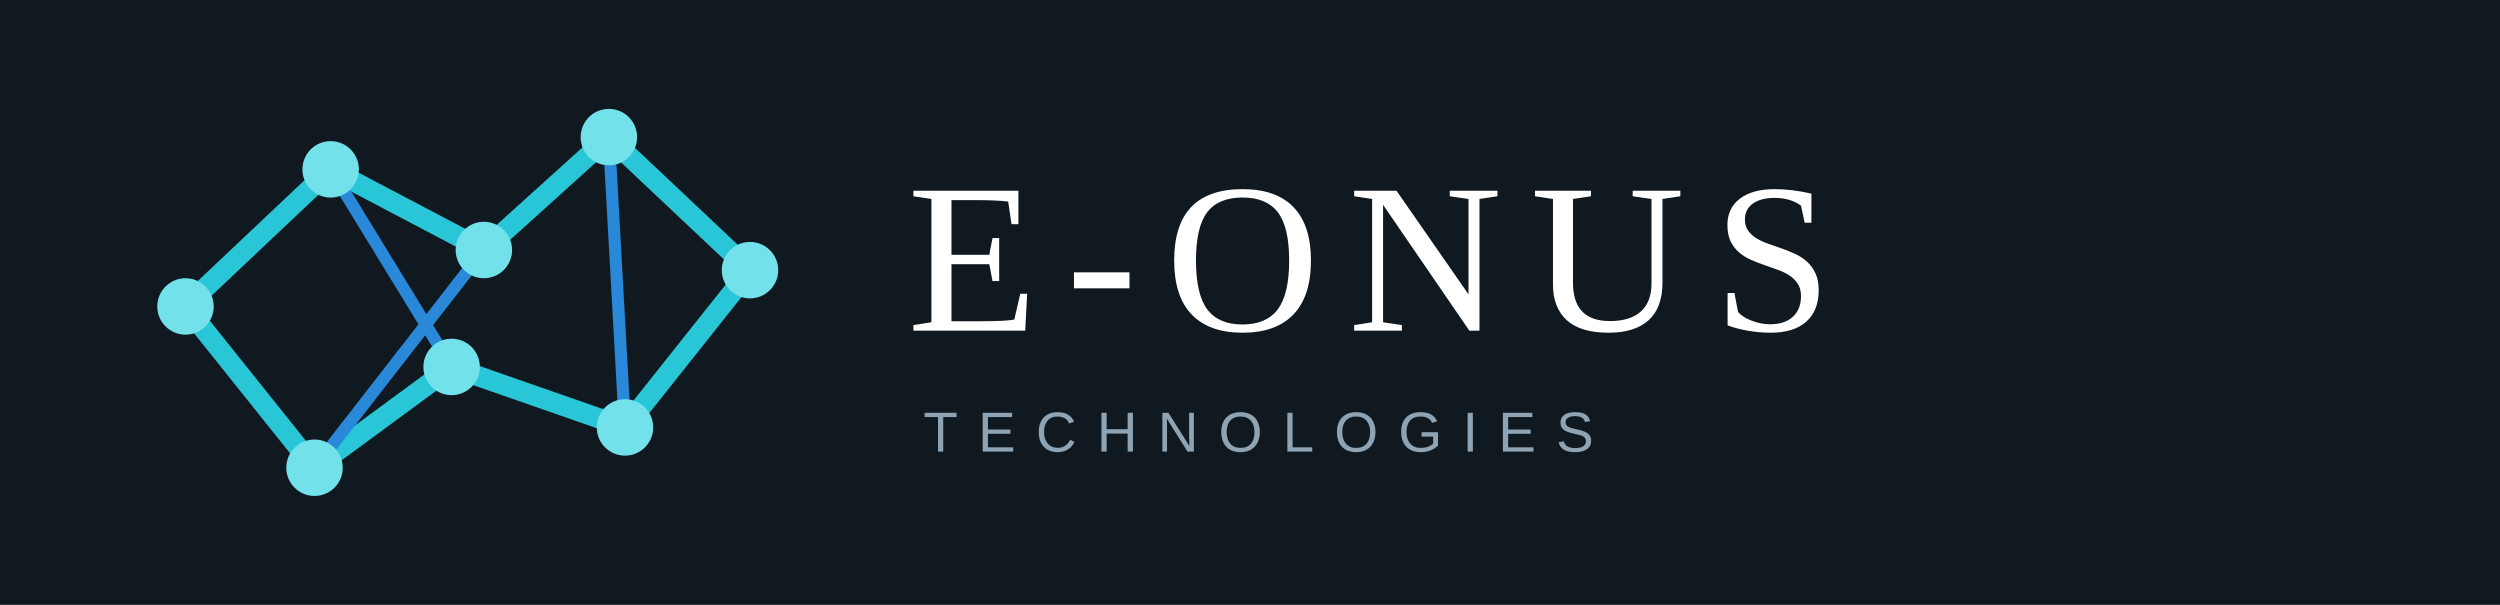
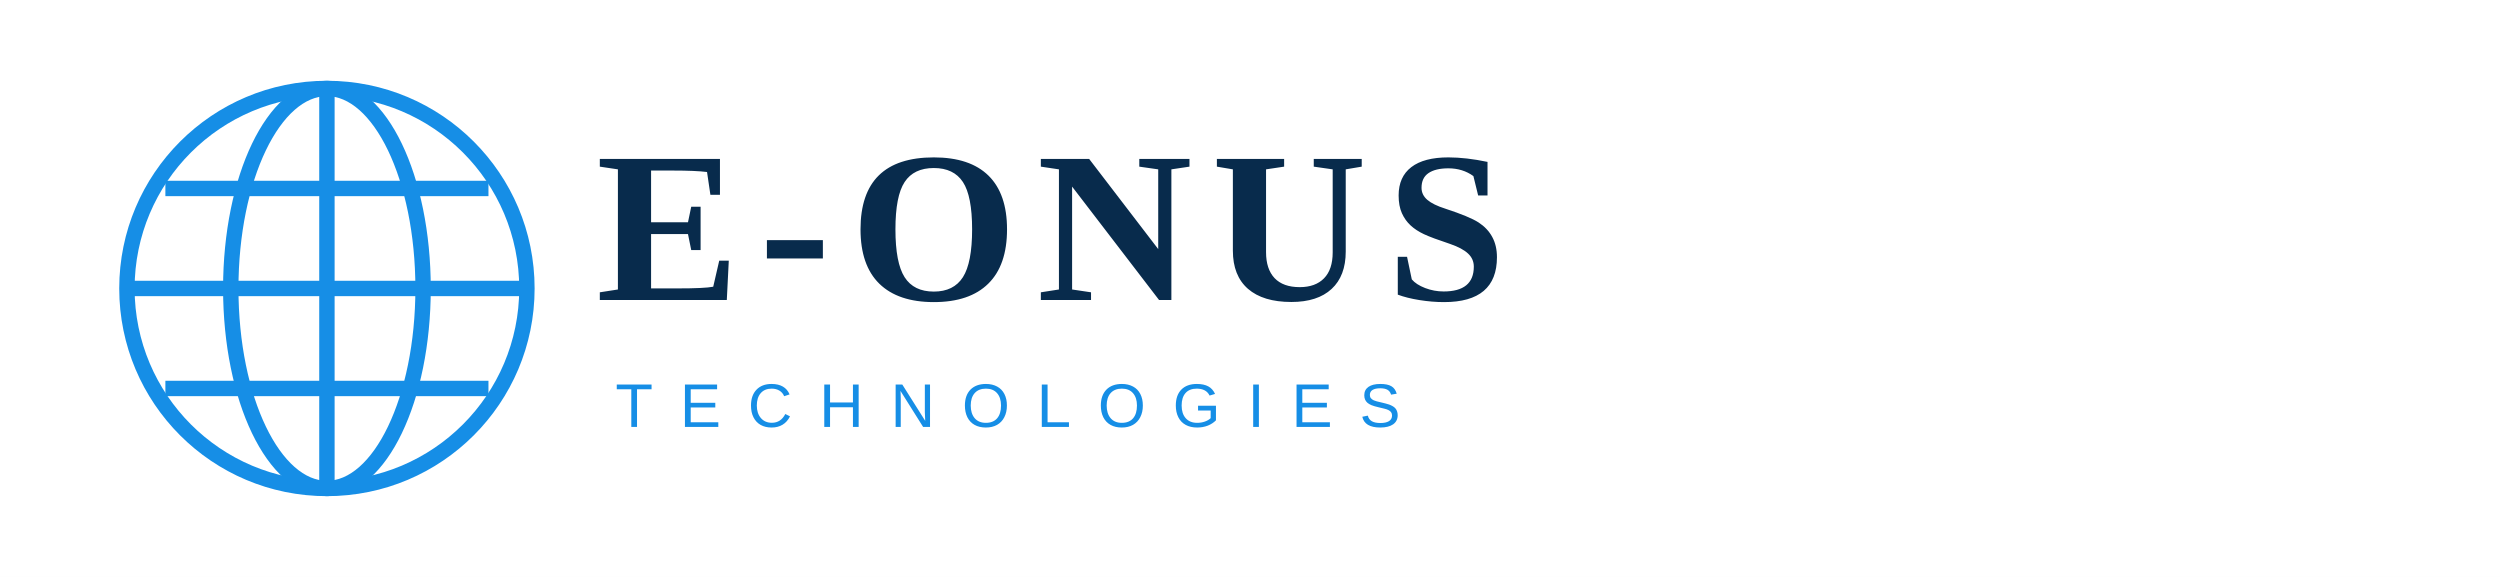
- <svg xmlns="http://www.w3.org/2000/svg" viewBox="0 0 620 150" role="img" aria-label="E-Onus Technologies">
-   <rect width="620" height="150" fill="#101820" />
-   <g fill="none" stroke-linecap="round">
-     <path d="M46 76L82 42L120 62L151 34L186 67L155 106L112 91L78 116Z" stroke="#28c6d7" stroke-width="5" />
-     <path d="M82 42L112 91M120 62L78 116M151 34L155 106" stroke="#2988d7" stroke-width="3" />
+ <svg xmlns="http://www.w3.org/2000/svg" viewBox="0 0 650 150" role="img" aria-label="E-Onus Technologies">
+   <rect width="650" height="150" fill="#fff" />
+   <g transform="translate(28 18)" fill="none" stroke="#168ee6" stroke-width="4">
+     <circle cx="57" cy="57" r="52" />
+     <ellipse cx="57" cy="57" rx="25" ry="52" />
+     <path d="M5 57h104M15 31h84M15 83h84M57 5v104" />
  </g>
-   <g fill="#72e1ea">
-     <circle cx="46" cy="76" r="7" />
-     <circle cx="82" cy="42" r="7" />
-     <circle cx="120" cy="62" r="7" />
-     <circle cx="151" cy="34" r="7" />
-     <circle cx="186" cy="67" r="7" />
-     <circle cx="155" cy="106" r="7" />
-     <circle cx="112" cy="91" r="7" />
-     <circle cx="78" cy="116" r="7" />
-   </g>
-   <text x="225" y="82" fill="white" font-family="Times New Roman,serif" font-size="53" letter-spacing="7">E-ONUS</text>
-   <text x="229" y="112" fill="#8ea4b4" font-family="Arial,sans-serif" font-size="14" letter-spacing="5">TECHNOLOGIES</text>
+   <text x="155" y="78" fill="#082b4c" font-family="Times New Roman,serif" font-size="56" font-weight="700" letter-spacing="5">E-ONUS</text>
+   <text x="160" y="111" fill="#168ee6" font-family="Arial,sans-serif" font-size="16" letter-spacing="7">TECHNOLOGIES</text>
</svg>
